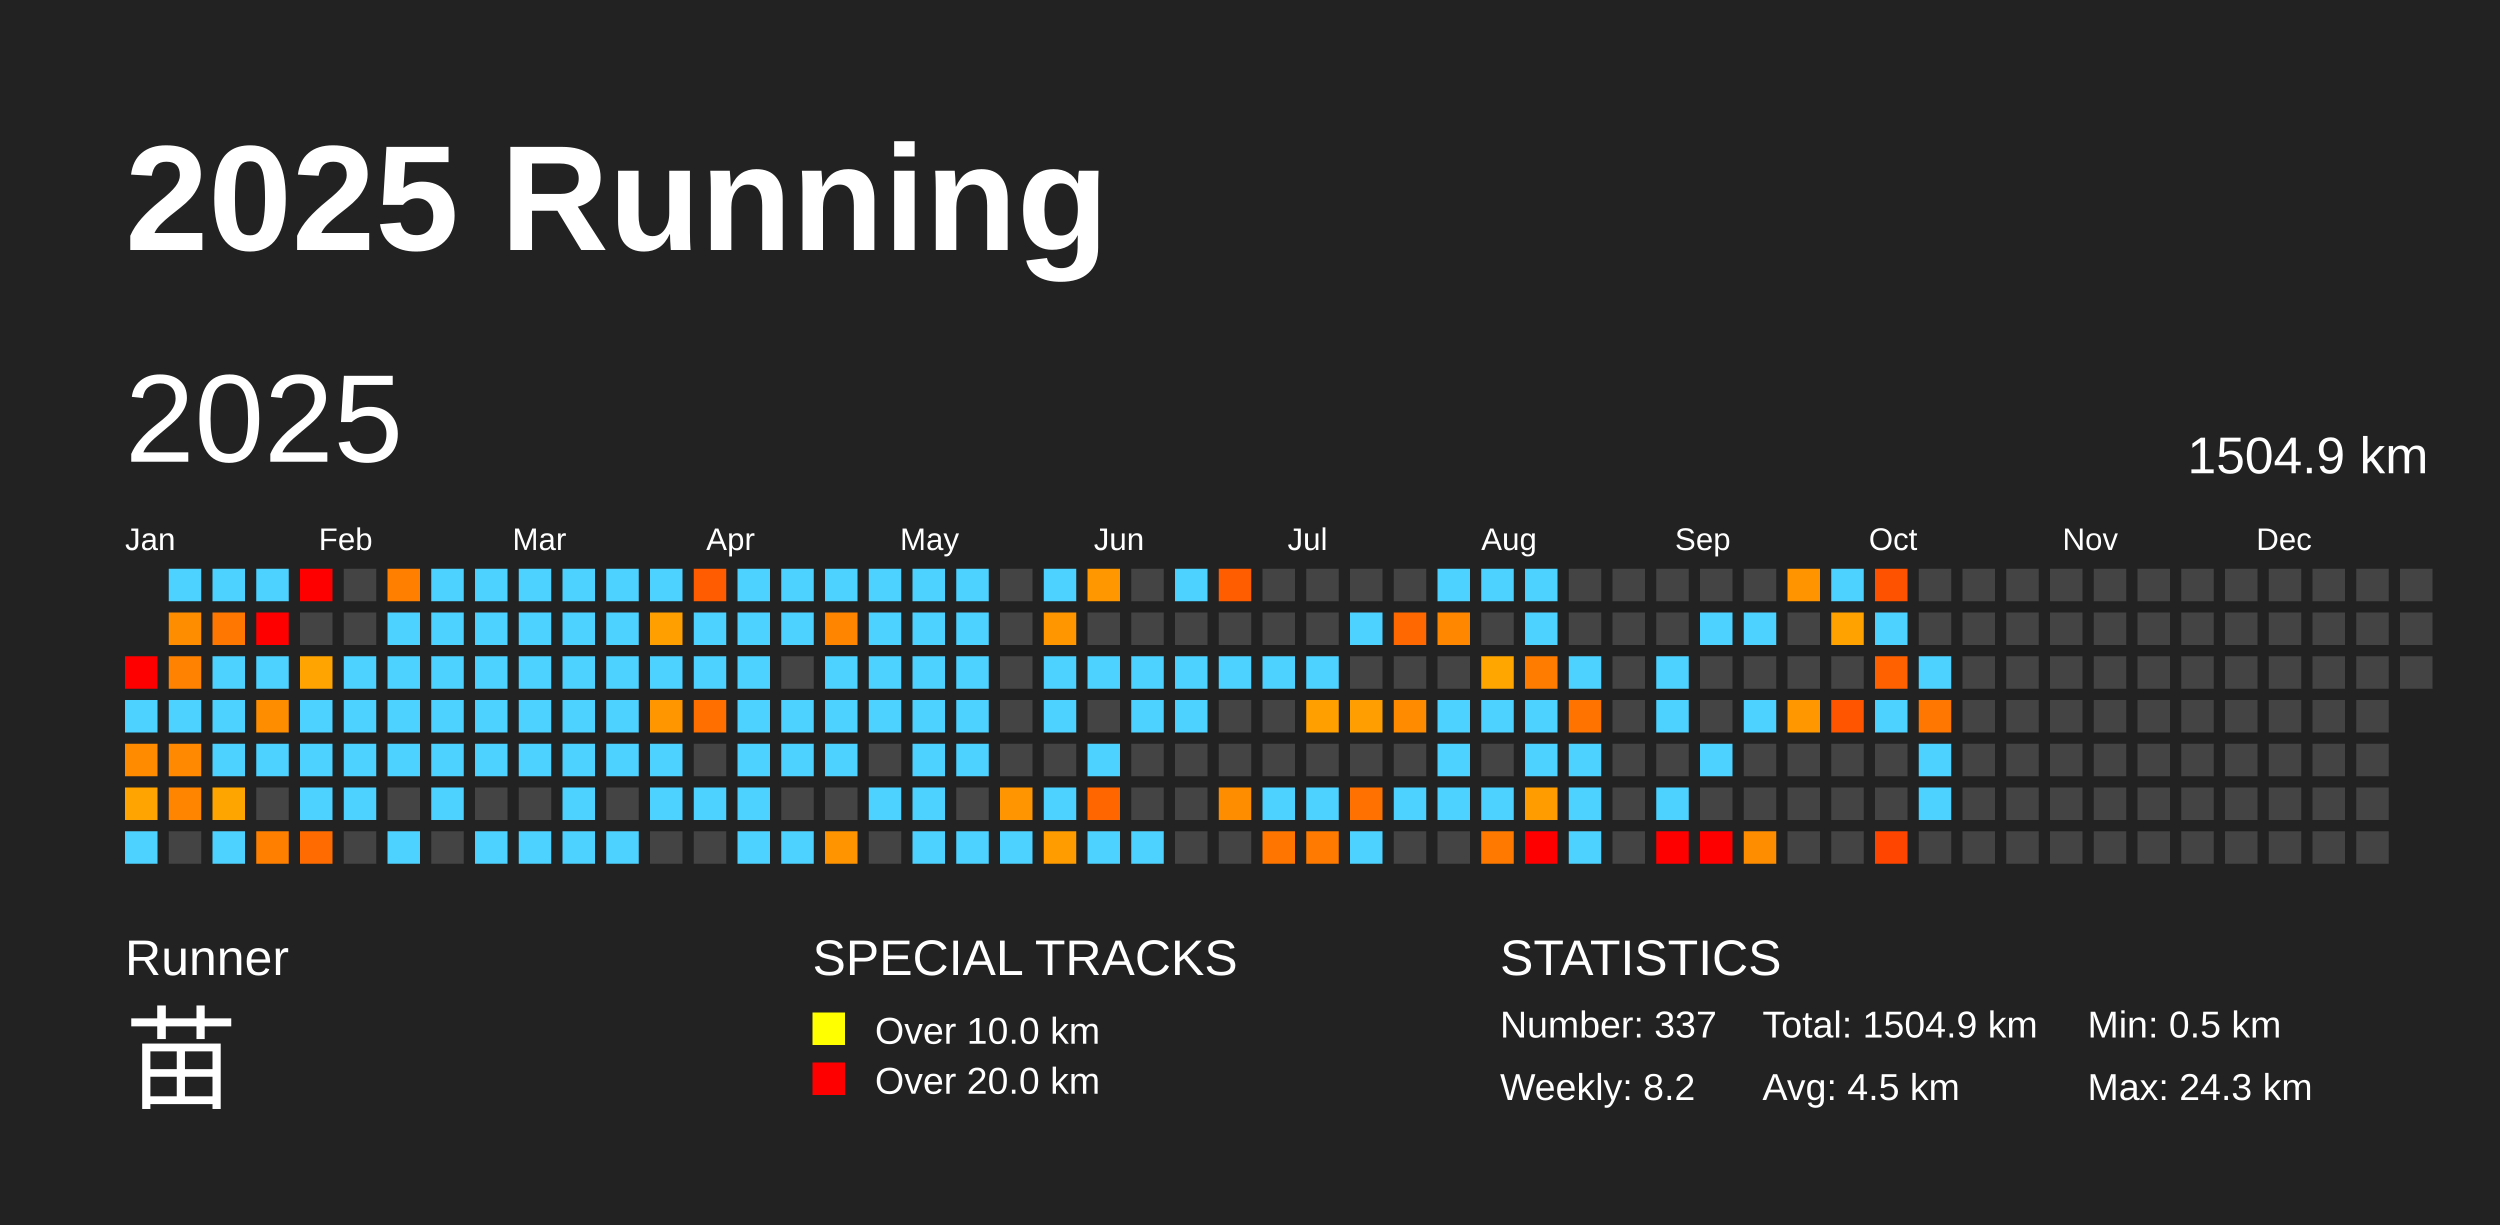
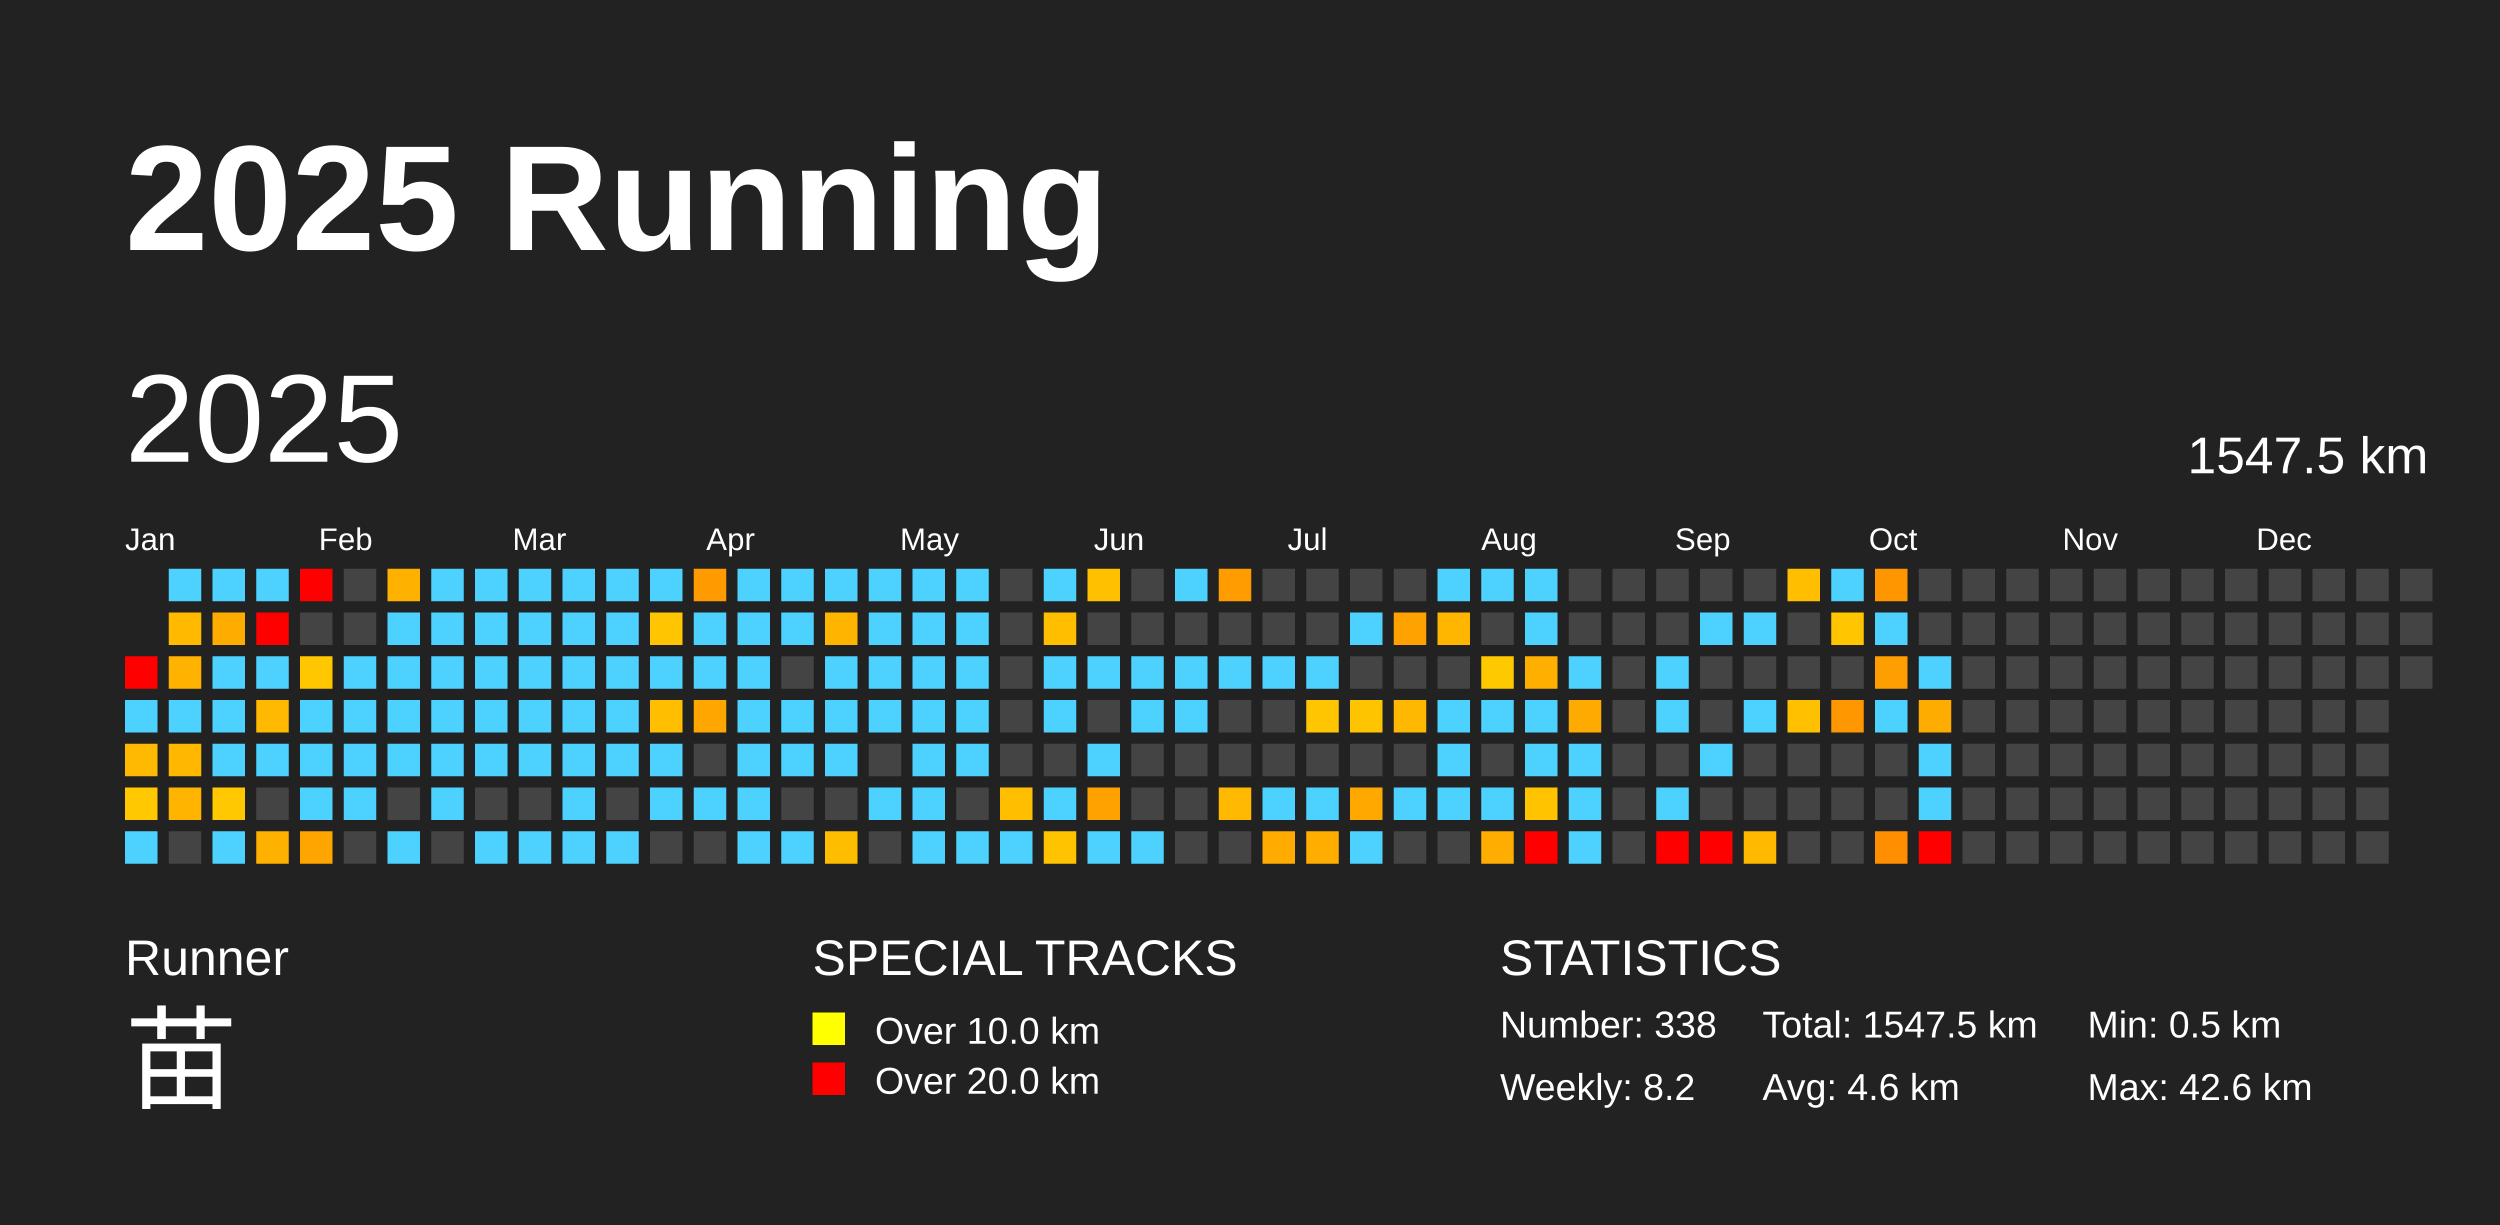
<svg xmlns="http://www.w3.org/2000/svg" baseProfile="full" height="98mm" version="1.1" viewBox="0,0,200,98" width="200mm">
  <defs />
  <rect fill="#222222" height="98" width="200" x="0" y="0" />
  <text fill="#FFFFFF" style="font-size:12px; font-family:Arial; font-weight:bold;" x="10" y="20">2025 Running</text>
  <text fill="#FFFFFF" style="font-size:4px; font-family:Arial" x="10" y="78">Runner</text>
  <text fill="#FFFFFF" style="font-size:9px; font-family:Arial" x="10" y="88">苗</text>
  <text fill="#FFFFFF" style="font-size:4px; font-family:Arial" x="65" y="78">SPECIAL TRACKS</text>
  <rect fill="yellow" height="2.6" width="2.6" x="65" y="81" />
  <text fill="#FFFFFF" style="font-size:3px; font-family:Arial" x="70" y="83.5">Over 10.0 km</text>
  <rect fill="red" height="2.6" width="2.6" x="65" y="85" />
  <text fill="#FFFFFF" style="font-size:3px; font-family:Arial" x="70" y="87.5">Over 20.0 km</text>
  <text fill="#FFFFFF" style="font-size:4px; font-family:Arial" x="120" y="78">STATISTICS</text>
-   <text fill="#FFFFFF" style="font-size:3px; font-family:Arial" x="120" y="83">Number: 337</text>
+   <text fill="#FFFFFF" style="font-size:3px; font-family:Arial" x="120" y="83">Number: 338</text>
  <text fill="#FFFFFF" style="font-size:3px; font-family:Arial" x="120" y="88">Weekly: 8.2</text>
-   <text fill="#FFFFFF" style="font-size:3px; font-family:Arial" x="141" y="83">Total: 1504.9 km</text>
-   <text fill="#FFFFFF" style="font-size:3px; font-family:Arial" x="141" y="88">Avg: 4.5 km</text>
+   <text fill="#FFFFFF" style="font-size:3px; font-family:Arial" x="141" y="83">Total: 1547.5 km</text>
+   <text fill="#FFFFFF" style="font-size:3px; font-family:Arial" x="141" y="88">Avg: 4.6 km</text>
  <text fill="#FFFFFF" style="font-size:3px; font-family:Arial" x="167" y="83">Min: 0.5 km</text>
-   <text fill="#FFFFFF" style="font-size:3px; font-family:Arial" x="167" y="88">Max: 24.3 km</text>
+   <text fill="#FFFFFF" style="font-size:3px; font-family:Arial" x="167" y="88">Max: 42.6 km</text>
  <text dominant-baseline="hanging" fill="#FFFFFF" style="font-size:10.0px; font-family:Arial;" x="10" y="30">2025</text>
-   <text dominant-baseline="hanging" fill="#FFFFFF" style="font-size:4.125px; font-family:Arial;" x="175" y="35">1504.9 km</text>
+   <text dominant-baseline="hanging" fill="#FFFFFF" style="font-size:4.125px; font-family:Arial;" x="175" y="35">1547.5 km</text>
  <text fill="#FFFFFF" style="font-size:2.5px; font-family:Arial" x="10.0" y="44">Jan</text>
  <text fill="#FFFFFF" style="font-size:2.5px; font-family:Arial" x="25.5" y="44">Feb</text>
  <text fill="#FFFFFF" style="font-size:2.5px; font-family:Arial" x="41.0" y="44">Mar</text>
  <text fill="#FFFFFF" style="font-size:2.5px; font-family:Arial" x="56.5" y="44">Apr</text>
  <text fill="#FFFFFF" style="font-size:2.5px; font-family:Arial" x="72.0" y="44">May</text>
  <text fill="#FFFFFF" style="font-size:2.5px; font-family:Arial" x="87.5" y="44">Jun</text>
  <text fill="#FFFFFF" style="font-size:2.5px; font-family:Arial" x="103.0" y="44">Jul</text>
  <text fill="#FFFFFF" style="font-size:2.5px; font-family:Arial" x="118.5" y="44">Aug</text>
  <text fill="#FFFFFF" style="font-size:2.5px; font-family:Arial" x="134.0" y="44">Sep</text>
  <text fill="#FFFFFF" style="font-size:2.5px; font-family:Arial" x="149.5" y="44">Oct</text>
  <text fill="#FFFFFF" style="font-size:2.5px; font-family:Arial" x="165.0" y="44">Nov</text>
  <text fill="#FFFFFF" style="font-size:2.5px; font-family:Arial" x="180.5" y="44">Dec</text>
  <rect fill="red" height="2.6" width="2.6" x="10.0" y="52.5" />
  <rect fill="#4dd2ff" height="2.6" width="2.6" x="10.0" y="56.0" />
-   <rect fill="#ff8c00" height="2.6" width="2.6" x="10.0" y="59.5" />
-   <rect fill="#ffa400" height="2.6" width="2.6" x="10.0" y="63.0" />
+   <rect fill="#ffb900" height="2.6" width="2.6" x="10.0" y="59.5" />
+   <rect fill="#ffc800" height="2.6" width="2.6" x="10.0" y="63.0" />
  <rect fill="#4dd2ff" height="2.6" width="2.6" x="10.0" y="66.5" />
  <rect fill="#4dd2ff" height="2.6" width="2.6" x="13.5" y="45.5" />
-   <rect fill="#ff8d00" height="2.6" width="2.6" x="13.5" y="49.0" />
-   <rect fill="#ff8300" height="2.6" width="2.6" x="13.5" y="52.5" />
+   <rect fill="#ffba00" height="2.6" width="2.6" x="13.5" y="49.0" />
+   <rect fill="#ffb300" height="2.6" width="2.6" x="13.5" y="52.5" />
  <rect fill="#4dd2ff" height="2.6" width="2.6" x="13.5" y="56.0" />
-   <rect fill="#ff8900" height="2.6" width="2.6" x="13.5" y="59.5" />
-   <rect fill="#ff8400" height="2.6" width="2.6" x="13.5" y="63.0" />
+   <rect fill="#ffb700" height="2.6" width="2.6" x="13.5" y="59.5" />
+   <rect fill="#ffb400" height="2.6" width="2.6" x="13.5" y="63.0" />
  <rect fill="#444444" height="2.6" width="2.6" x="13.5" y="66.5" />
  <rect fill="#4dd2ff" height="2.6" width="2.6" x="17.0" y="45.5" />
-   <rect fill="#ff7700" height="2.6" width="2.6" x="17.0" y="49.0" />
+   <rect fill="#ffac00" height="2.6" width="2.6" x="17.0" y="49.0" />
  <rect fill="#4dd2ff" height="2.6" width="2.6" x="17.0" y="52.5" />
  <rect fill="#4dd2ff" height="2.6" width="2.6" x="17.0" y="56.0" />
  <rect fill="#4dd2ff" height="2.6" width="2.6" x="17.0" y="59.5" />
-   <rect fill="#ffa500" height="2.6" width="2.6" x="17.0" y="63.0" />
+   <rect fill="#ffc800" height="2.6" width="2.6" x="17.0" y="63.0" />
  <rect fill="#4dd2ff" height="2.6" width="2.6" x="17.0" y="66.5" />
  <rect fill="#4dd2ff" height="2.6" width="2.6" x="20.5" y="45.5" />
  <rect fill="red" height="2.6" width="2.6" x="20.5" y="49.0" />
  <rect fill="#4dd2ff" height="2.6" width="2.6" x="20.5" y="52.5" />
-   <rect fill="#ff8d00" height="2.6" width="2.6" x="20.5" y="56.0" />
+   <rect fill="#ffb900" height="2.6" width="2.6" x="20.5" y="56.0" />
  <rect fill="#4dd2ff" height="2.6" width="2.6" x="20.5" y="59.5" />
  <rect fill="#444444" height="2.6" width="2.6" x="20.5" y="63.0" />
-   <rect fill="#ff7f00" height="2.6" width="2.6" x="20.5" y="66.5" />
+   <rect fill="#ffb100" height="2.6" width="2.6" x="20.5" y="66.5" />
  <rect fill="red" height="2.6" width="2.6" x="24.0" y="45.5" />
  <rect fill="#444444" height="2.6" width="2.6" x="24.0" y="49.0" />
-   <rect fill="#ffa400" height="2.6" width="2.6" x="24.0" y="52.5" />
+   <rect fill="#ffc700" height="2.6" width="2.6" x="24.0" y="52.5" />
  <rect fill="#4dd2ff" height="2.6" width="2.6" x="24.0" y="56.0" />
  <rect fill="#4dd2ff" height="2.6" width="2.6" x="24.0" y="59.5" />
  <rect fill="#4dd2ff" height="2.6" width="2.6" x="24.0" y="63.0" />
-   <rect fill="#ff6b00" height="2.6" width="2.6" x="24.0" y="66.5" />
+   <rect fill="#ffa500" height="2.6" width="2.6" x="24.0" y="66.5" />
  <rect fill="#444444" height="2.6" width="2.6" x="27.5" y="45.5" />
  <rect fill="#444444" height="2.6" width="2.6" x="27.5" y="49.0" />
  <rect fill="#4dd2ff" height="2.6" width="2.6" x="27.5" y="52.5" />
  <rect fill="#4dd2ff" height="2.6" width="2.6" x="27.5" y="56.0" />
  <rect fill="#4dd2ff" height="2.6" width="2.6" x="27.5" y="59.5" />
  <rect fill="#4dd2ff" height="2.6" width="2.6" x="27.5" y="63.0" />
  <rect fill="#444444" height="2.6" width="2.6" x="27.5" y="66.5" />
-   <rect fill="#ff8000" height="2.6" width="2.6" x="31.0" y="45.5" />
+   <rect fill="#ffb100" height="2.6" width="2.6" x="31.0" y="45.5" />
  <rect fill="#4dd2ff" height="2.6" width="2.6" x="31.0" y="49.0" />
  <rect fill="#4dd2ff" height="2.6" width="2.6" x="31.0" y="52.5" />
  <rect fill="#4dd2ff" height="2.6" width="2.6" x="31.0" y="56.0" />
  <rect fill="#4dd2ff" height="2.6" width="2.6" x="31.0" y="59.5" />
  <rect fill="#444444" height="2.6" width="2.6" x="31.0" y="63.0" />
  <rect fill="#4dd2ff" height="2.6" width="2.6" x="31.0" y="66.5" />
  <rect fill="#4dd2ff" height="2.6" width="2.6" x="34.5" y="45.5" />
  <rect fill="#4dd2ff" height="2.6" width="2.6" x="34.5" y="49.0" />
  <rect fill="#4dd2ff" height="2.6" width="2.6" x="34.5" y="52.5" />
  <rect fill="#4dd2ff" height="2.6" width="2.6" x="34.5" y="56.0" />
  <rect fill="#4dd2ff" height="2.6" width="2.6" x="34.5" y="59.5" />
  <rect fill="#4dd2ff" height="2.6" width="2.6" x="34.5" y="63.0" />
  <rect fill="#444444" height="2.6" width="2.6" x="34.5" y="66.5" />
  <rect fill="#4dd2ff" height="2.6" width="2.6" x="38.0" y="45.5" />
  <rect fill="#4dd2ff" height="2.6" width="2.6" x="38.0" y="49.0" />
  <rect fill="#4dd2ff" height="2.6" width="2.6" x="38.0" y="52.5" />
  <rect fill="#4dd2ff" height="2.6" width="2.6" x="38.0" y="56.0" />
  <rect fill="#4dd2ff" height="2.6" width="2.6" x="38.0" y="59.5" />
  <rect fill="#444444" height="2.6" width="2.6" x="38.0" y="63.0" />
  <rect fill="#4dd2ff" height="2.6" width="2.6" x="38.0" y="66.5" />
  <rect fill="#4dd2ff" height="2.6" width="2.6" x="41.5" y="45.5" />
  <rect fill="#4dd2ff" height="2.6" width="2.6" x="41.5" y="49.0" />
  <rect fill="#4dd2ff" height="2.6" width="2.6" x="41.5" y="52.5" />
  <rect fill="#4dd2ff" height="2.6" width="2.6" x="41.5" y="56.0" />
  <rect fill="#4dd2ff" height="2.6" width="2.6" x="41.5" y="59.5" />
  <rect fill="#444444" height="2.6" width="2.6" x="41.5" y="63.0" />
  <rect fill="#4dd2ff" height="2.6" width="2.6" x="41.5" y="66.5" />
  <rect fill="#4dd2ff" height="2.6" width="2.6" x="45.0" y="45.5" />
  <rect fill="#4dd2ff" height="2.6" width="2.6" x="45.0" y="49.0" />
  <rect fill="#4dd2ff" height="2.6" width="2.6" x="45.0" y="52.5" />
  <rect fill="#4dd2ff" height="2.6" width="2.6" x="45.0" y="56.0" />
  <rect fill="#4dd2ff" height="2.6" width="2.6" x="45.0" y="59.5" />
  <rect fill="#4dd2ff" height="2.6" width="2.6" x="45.0" y="63.0" />
  <rect fill="#4dd2ff" height="2.6" width="2.6" x="45.0" y="66.5" />
  <rect fill="#4dd2ff" height="2.6" width="2.6" x="48.5" y="45.5" />
  <rect fill="#4dd2ff" height="2.6" width="2.6" x="48.5" y="49.0" />
  <rect fill="#4dd2ff" height="2.6" width="2.6" x="48.5" y="52.5" />
  <rect fill="#4dd2ff" height="2.6" width="2.6" x="48.5" y="56.0" />
  <rect fill="#4dd2ff" height="2.6" width="2.6" x="48.5" y="59.5" />
  <rect fill="#444444" height="2.6" width="2.6" x="48.5" y="63.0" />
  <rect fill="#4dd2ff" height="2.6" width="2.6" x="48.5" y="66.5" />
  <rect fill="#4dd2ff" height="2.6" width="2.6" x="52.0" y="45.5" />
-   <rect fill="#ff9f00" height="2.6" width="2.6" x="52.0" y="49.0" />
+   <rect fill="#ffc500" height="2.6" width="2.6" x="52.0" y="49.0" />
  <rect fill="#4dd2ff" height="2.6" width="2.6" x="52.0" y="52.5" />
-   <rect fill="#ff9600" height="2.6" width="2.6" x="52.0" y="56.0" />
+   <rect fill="#ffbf00" height="2.6" width="2.6" x="52.0" y="56.0" />
  <rect fill="#4dd2ff" height="2.6" width="2.6" x="52.0" y="59.5" />
  <rect fill="#4dd2ff" height="2.6" width="2.6" x="52.0" y="63.0" />
  <rect fill="#444444" height="2.6" width="2.6" x="52.0" y="66.5" />
-   <rect fill="#ff5b00" height="2.6" width="2.6" x="55.5" y="45.5" />
+   <rect fill="#ff9b00" height="2.6" width="2.6" x="55.5" y="45.5" />
  <rect fill="#4dd2ff" height="2.6" width="2.6" x="55.5" y="49.0" />
  <rect fill="#4dd2ff" height="2.6" width="2.6" x="55.5" y="52.5" />
-   <rect fill="#ff6f00" height="2.6" width="2.6" x="55.5" y="56.0" />
+   <rect fill="#ffa700" height="2.6" width="2.6" x="55.5" y="56.0" />
  <rect fill="#444444" height="2.6" width="2.6" x="55.5" y="59.5" />
  <rect fill="#4dd2ff" height="2.6" width="2.6" x="55.5" y="63.0" />
  <rect fill="#444444" height="2.6" width="2.6" x="55.5" y="66.5" />
  <rect fill="#4dd2ff" height="2.6" width="2.6" x="59.0" y="45.5" />
  <rect fill="#4dd2ff" height="2.6" width="2.6" x="59.0" y="49.0" />
  <rect fill="#4dd2ff" height="2.6" width="2.6" x="59.0" y="52.5" />
  <rect fill="#4dd2ff" height="2.6" width="2.6" x="59.0" y="56.0" />
  <rect fill="#4dd2ff" height="2.6" width="2.6" x="59.0" y="59.5" />
  <rect fill="#4dd2ff" height="2.6" width="2.6" x="59.0" y="63.0" />
  <rect fill="#4dd2ff" height="2.6" width="2.6" x="59.0" y="66.5" />
  <rect fill="#4dd2ff" height="2.6" width="2.6" x="62.5" y="45.5" />
  <rect fill="#4dd2ff" height="2.6" width="2.6" x="62.5" y="49.0" />
  <rect fill="#444444" height="2.6" width="2.6" x="62.5" y="52.5" />
  <rect fill="#4dd2ff" height="2.6" width="2.6" x="62.5" y="56.0" />
  <rect fill="#4dd2ff" height="2.6" width="2.6" x="62.5" y="59.5" />
  <rect fill="#444444" height="2.6" width="2.6" x="62.5" y="63.0" />
  <rect fill="#4dd2ff" height="2.6" width="2.6" x="62.5" y="66.5" />
  <rect fill="#4dd2ff" height="2.6" width="2.6" x="66.0" y="45.5" />
-   <rect fill="#ff8400" height="2.6" width="2.6" x="66.0" y="49.0" />
+   <rect fill="#ffb400" height="2.6" width="2.6" x="66.0" y="49.0" />
  <rect fill="#4dd2ff" height="2.6" width="2.6" x="66.0" y="52.5" />
  <rect fill="#4dd2ff" height="2.6" width="2.6" x="66.0" y="56.0" />
  <rect fill="#4dd2ff" height="2.6" width="2.6" x="66.0" y="59.5" />
  <rect fill="#444444" height="2.6" width="2.6" x="66.0" y="63.0" />
-   <rect fill="#ff9300" height="2.6" width="2.6" x="66.0" y="66.5" />
+   <rect fill="#ffbd00" height="2.6" width="2.6" x="66.0" y="66.5" />
  <rect fill="#4dd2ff" height="2.6" width="2.6" x="69.5" y="45.5" />
  <rect fill="#4dd2ff" height="2.6" width="2.6" x="69.5" y="49.0" />
  <rect fill="#4dd2ff" height="2.6" width="2.6" x="69.5" y="52.5" />
  <rect fill="#4dd2ff" height="2.6" width="2.6" x="69.5" y="56.0" />
  <rect fill="#444444" height="2.6" width="2.6" x="69.5" y="59.5" />
  <rect fill="#4dd2ff" height="2.6" width="2.6" x="69.5" y="63.0" />
  <rect fill="#444444" height="2.6" width="2.6" x="69.5" y="66.5" />
  <rect fill="#4dd2ff" height="2.6" width="2.6" x="73.0" y="45.5" />
  <rect fill="#4dd2ff" height="2.6" width="2.6" x="73.0" y="49.0" />
  <rect fill="#4dd2ff" height="2.6" width="2.6" x="73.0" y="52.5" />
  <rect fill="#4dd2ff" height="2.6" width="2.6" x="73.0" y="56.0" />
  <rect fill="#4dd2ff" height="2.6" width="2.6" x="73.0" y="59.5" />
  <rect fill="#4dd2ff" height="2.6" width="2.6" x="73.0" y="63.0" />
  <rect fill="#4dd2ff" height="2.6" width="2.6" x="73.0" y="66.5" />
  <rect fill="#4dd2ff" height="2.6" width="2.6" x="76.5" y="45.5" />
  <rect fill="#4dd2ff" height="2.6" width="2.6" x="76.5" y="49.0" />
  <rect fill="#4dd2ff" height="2.6" width="2.6" x="76.5" y="52.5" />
  <rect fill="#4dd2ff" height="2.6" width="2.6" x="76.5" y="56.0" />
  <rect fill="#4dd2ff" height="2.6" width="2.6" x="76.5" y="59.5" />
  <rect fill="#444444" height="2.6" width="2.6" x="76.5" y="63.0" />
  <rect fill="#4dd2ff" height="2.6" width="2.6" x="76.5" y="66.5" />
  <rect fill="#444444" height="2.6" width="2.6" x="80.0" y="45.5" />
  <rect fill="#444444" height="2.6" width="2.6" x="80.0" y="49.0" />
  <rect fill="#444444" height="2.6" width="2.6" x="80.0" y="52.5" />
  <rect fill="#444444" height="2.6" width="2.6" x="80.0" y="56.0" />
  <rect fill="#444444" height="2.6" width="2.6" x="80.0" y="59.5" />
-   <rect fill="#ff9500" height="2.6" width="2.6" x="80.0" y="63.0" />
+   <rect fill="#ffbf00" height="2.6" width="2.6" x="80.0" y="63.0" />
  <rect fill="#4dd2ff" height="2.6" width="2.6" x="80.0" y="66.5" />
  <rect fill="#4dd2ff" height="2.6" width="2.6" x="83.5" y="45.5" />
-   <rect fill="#ff9600" height="2.6" width="2.6" x="83.5" y="49.0" />
+   <rect fill="#ffbf00" height="2.6" width="2.6" x="83.5" y="49.0" />
  <rect fill="#4dd2ff" height="2.6" width="2.6" x="83.5" y="52.5" />
  <rect fill="#4dd2ff" height="2.6" width="2.6" x="83.5" y="56.0" />
  <rect fill="#444444" height="2.6" width="2.6" x="83.5" y="59.5" />
  <rect fill="#4dd2ff" height="2.6" width="2.6" x="83.5" y="63.0" />
-   <rect fill="#ff9c00" height="2.6" width="2.6" x="83.5" y="66.5" />
-   <rect fill="#ff9700" height="2.6" width="2.6" x="87.0" y="45.5" />
+   <rect fill="#ffc300" height="2.6" width="2.6" x="83.5" y="66.5" />
+   <rect fill="#ffc000" height="2.6" width="2.6" x="87.0" y="45.5" />
  <rect fill="#444444" height="2.6" width="2.6" x="87.0" y="49.0" />
  <rect fill="#4dd2ff" height="2.6" width="2.6" x="87.0" y="52.5" />
  <rect fill="#444444" height="2.6" width="2.6" x="87.0" y="56.0" />
  <rect fill="#4dd2ff" height="2.6" width="2.6" x="87.0" y="59.5" />
-   <rect fill="#ff6600" height="2.6" width="2.6" x="87.0" y="63.0" />
+   <rect fill="#ffa200" height="2.6" width="2.6" x="87.0" y="63.0" />
  <rect fill="#4dd2ff" height="2.6" width="2.6" x="87.0" y="66.5" />
  <rect fill="#444444" height="2.6" width="2.6" x="90.5" y="45.5" />
  <rect fill="#444444" height="2.6" width="2.6" x="90.5" y="49.0" />
  <rect fill="#4dd2ff" height="2.6" width="2.6" x="90.5" y="52.5" />
  <rect fill="#4dd2ff" height="2.6" width="2.6" x="90.5" y="56.0" />
  <rect fill="#444444" height="2.6" width="2.6" x="90.5" y="59.5" />
  <rect fill="#444444" height="2.6" width="2.6" x="90.5" y="63.0" />
  <rect fill="#4dd2ff" height="2.6" width="2.6" x="90.5" y="66.5" />
  <rect fill="#4dd2ff" height="2.6" width="2.6" x="94.0" y="45.5" />
  <rect fill="#444444" height="2.6" width="2.6" x="94.0" y="49.0" />
  <rect fill="#4dd2ff" height="2.6" width="2.6" x="94.0" y="52.5" />
  <rect fill="#4dd2ff" height="2.6" width="2.6" x="94.0" y="56.0" />
  <rect fill="#444444" height="2.6" width="2.6" x="94.0" y="59.5" />
  <rect fill="#444444" height="2.6" width="2.6" x="94.0" y="63.0" />
  <rect fill="#444444" height="2.6" width="2.6" x="94.0" y="66.5" />
-   <rect fill="#ff5d00" height="2.6" width="2.6" x="97.5" y="45.5" />
+   <rect fill="#ff9c00" height="2.6" width="2.6" x="97.5" y="45.5" />
  <rect fill="#444444" height="2.6" width="2.6" x="97.5" y="49.0" />
  <rect fill="#4dd2ff" height="2.6" width="2.6" x="97.5" y="52.5" />
  <rect fill="#444444" height="2.6" width="2.6" x="97.5" y="56.0" />
  <rect fill="#444444" height="2.6" width="2.6" x="97.5" y="59.5" />
-   <rect fill="#ff8d00" height="2.6" width="2.6" x="97.5" y="63.0" />
+   <rect fill="#ffb900" height="2.6" width="2.6" x="97.5" y="63.0" />
  <rect fill="#444444" height="2.6" width="2.6" x="97.5" y="66.5" />
  <rect fill="#444444" height="2.6" width="2.6" x="101.0" y="45.5" />
  <rect fill="#444444" height="2.6" width="2.6" x="101.0" y="49.0" />
  <rect fill="#4dd2ff" height="2.6" width="2.6" x="101.0" y="52.5" />
  <rect fill="#444444" height="2.6" width="2.6" x="101.0" y="56.0" />
  <rect fill="#444444" height="2.6" width="2.6" x="101.0" y="59.5" />
  <rect fill="#4dd2ff" height="2.6" width="2.6" x="101.0" y="63.0" />
-   <rect fill="#ff7500" height="2.6" width="2.6" x="101.0" y="66.5" />
+   <rect fill="#ffab00" height="2.6" width="2.6" x="101.0" y="66.5" />
  <rect fill="#444444" height="2.6" width="2.6" x="104.5" y="45.5" />
  <rect fill="#444444" height="2.6" width="2.6" x="104.5" y="49.0" />
  <rect fill="#4dd2ff" height="2.6" width="2.6" x="104.5" y="52.5" />
-   <rect fill="#ff9f00" height="2.6" width="2.6" x="104.5" y="56.0" />
+   <rect fill="#ffc500" height="2.6" width="2.6" x="104.5" y="56.0" />
  <rect fill="#444444" height="2.6" width="2.6" x="104.5" y="59.5" />
  <rect fill="#4dd2ff" height="2.6" width="2.6" x="104.5" y="63.0" />
-   <rect fill="#ff7a00" height="2.6" width="2.6" x="104.5" y="66.5" />
+   <rect fill="#ffae00" height="2.6" width="2.6" x="104.5" y="66.5" />
  <rect fill="#444444" height="2.6" width="2.6" x="108.0" y="45.5" />
  <rect fill="#4dd2ff" height="2.6" width="2.6" x="108.0" y="49.0" />
  <rect fill="#444444" height="2.6" width="2.6" x="108.0" y="52.5" />
-   <rect fill="#ff9e00" height="2.6" width="2.6" x="108.0" y="56.0" />
+   <rect fill="#ffc400" height="2.6" width="2.6" x="108.0" y="56.0" />
  <rect fill="#444444" height="2.6" width="2.6" x="108.0" y="59.5" />
-   <rect fill="#ff7100" height="2.6" width="2.6" x="108.0" y="63.0" />
+   <rect fill="#ffa800" height="2.6" width="2.6" x="108.0" y="63.0" />
  <rect fill="#4dd2ff" height="2.6" width="2.6" x="108.0" y="66.5" />
  <rect fill="#444444" height="2.6" width="2.6" x="111.5" y="45.5" />
-   <rect fill="#ff6700" height="2.6" width="2.6" x="111.5" y="49.0" />
+   <rect fill="#ffa200" height="2.6" width="2.6" x="111.5" y="49.0" />
  <rect fill="#444444" height="2.6" width="2.6" x="111.5" y="52.5" />
-   <rect fill="#ff8b00" height="2.6" width="2.6" x="111.5" y="56.0" />
+   <rect fill="#ffb800" height="2.6" width="2.6" x="111.5" y="56.0" />
  <rect fill="#444444" height="2.6" width="2.6" x="111.5" y="59.5" />
  <rect fill="#4dd2ff" height="2.6" width="2.6" x="111.5" y="63.0" />
  <rect fill="#444444" height="2.6" width="2.6" x="111.5" y="66.5" />
  <rect fill="#4dd2ff" height="2.6" width="2.6" x="115.0" y="45.5" />
-   <rect fill="#ff8700" height="2.6" width="2.6" x="115.0" y="49.0" />
+   <rect fill="#ffb600" height="2.6" width="2.6" x="115.0" y="49.0" />
  <rect fill="#444444" height="2.6" width="2.6" x="115.0" y="52.5" />
  <rect fill="#4dd2ff" height="2.6" width="2.6" x="115.0" y="56.0" />
  <rect fill="#4dd2ff" height="2.6" width="2.6" x="115.0" y="59.5" />
  <rect fill="#4dd2ff" height="2.6" width="2.6" x="115.0" y="63.0" />
  <rect fill="#444444" height="2.6" width="2.6" x="115.0" y="66.5" />
  <rect fill="#4dd2ff" height="2.6" width="2.6" x="118.5" y="45.5" />
  <rect fill="#444444" height="2.6" width="2.6" x="118.5" y="49.0" />
-   <rect fill="#ffa600" height="2.6" width="2.6" x="118.5" y="52.5" />
+   <rect fill="#ffc900" height="2.6" width="2.6" x="118.5" y="52.5" />
  <rect fill="#4dd2ff" height="2.6" width="2.6" x="118.5" y="56.0" />
  <rect fill="#444444" height="2.6" width="2.6" x="118.5" y="59.5" />
  <rect fill="#4dd2ff" height="2.6" width="2.6" x="118.5" y="63.0" />
-   <rect fill="#ff7900" height="2.6" width="2.6" x="118.5" y="66.5" />
+   <rect fill="#ffad00" height="2.6" width="2.6" x="118.5" y="66.5" />
  <rect fill="#4dd2ff" height="2.6" width="2.6" x="122.0" y="45.5" />
  <rect fill="#4dd2ff" height="2.6" width="2.6" x="122.0" y="49.0" />
-   <rect fill="#ff7c00" height="2.6" width="2.6" x="122.0" y="52.5" />
+   <rect fill="#ffaf00" height="2.6" width="2.6" x="122.0" y="52.5" />
  <rect fill="#4dd2ff" height="2.6" width="2.6" x="122.0" y="56.0" />
  <rect fill="#4dd2ff" height="2.6" width="2.6" x="122.0" y="59.5" />
-   <rect fill="#ff9c00" height="2.6" width="2.6" x="122.0" y="63.0" />
+   <rect fill="#ffc300" height="2.6" width="2.6" x="122.0" y="63.0" />
  <rect fill="red" height="2.6" width="2.6" x="122.0" y="66.5" />
  <rect fill="#444444" height="2.6" width="2.6" x="125.5" y="45.5" />
  <rect fill="#444444" height="2.6" width="2.6" x="125.5" y="49.0" />
  <rect fill="#4dd2ff" height="2.6" width="2.6" x="125.5" y="52.5" />
-   <rect fill="#ff7300" height="2.6" width="2.6" x="125.5" y="56.0" />
+   <rect fill="#ffaa00" height="2.6" width="2.6" x="125.5" y="56.0" />
  <rect fill="#4dd2ff" height="2.6" width="2.6" x="125.5" y="59.5" />
  <rect fill="#4dd2ff" height="2.6" width="2.6" x="125.5" y="63.0" />
  <rect fill="#4dd2ff" height="2.6" width="2.6" x="125.5" y="66.5" />
  <rect fill="#444444" height="2.6" width="2.6" x="129.0" y="45.5" />
  <rect fill="#444444" height="2.6" width="2.6" x="129.0" y="49.0" />
  <rect fill="#444444" height="2.6" width="2.6" x="129.0" y="52.5" />
  <rect fill="#444444" height="2.6" width="2.6" x="129.0" y="56.0" />
  <rect fill="#444444" height="2.6" width="2.6" x="129.0" y="59.5" />
  <rect fill="#444444" height="2.6" width="2.6" x="129.0" y="63.0" />
  <rect fill="#444444" height="2.6" width="2.6" x="129.0" y="66.5" />
  <rect fill="#444444" height="2.6" width="2.6" x="132.5" y="45.5" />
  <rect fill="#444444" height="2.6" width="2.6" x="132.5" y="49.0" />
  <rect fill="#4dd2ff" height="2.6" width="2.6" x="132.5" y="52.5" />
  <rect fill="#4dd2ff" height="2.6" width="2.6" x="132.5" y="56.0" />
  <rect fill="#444444" height="2.6" width="2.6" x="132.5" y="59.5" />
  <rect fill="#4dd2ff" height="2.6" width="2.6" x="132.5" y="63.0" />
  <rect fill="red" height="2.6" width="2.6" x="132.5" y="66.5" />
  <rect fill="#444444" height="2.6" width="2.6" x="136.0" y="45.5" />
  <rect fill="#4dd2ff" height="2.6" width="2.6" x="136.0" y="49.0" />
  <rect fill="#444444" height="2.6" width="2.6" x="136.0" y="52.5" />
  <rect fill="#444444" height="2.6" width="2.6" x="136.0" y="56.0" />
  <rect fill="#4dd2ff" height="2.6" width="2.6" x="136.0" y="59.5" />
  <rect fill="#444444" height="2.6" width="2.6" x="136.0" y="63.0" />
  <rect fill="red" height="2.6" width="2.6" x="136.0" y="66.5" />
  <rect fill="#444444" height="2.6" width="2.6" x="139.5" y="45.5" />
  <rect fill="#4dd2ff" height="2.6" width="2.6" x="139.5" y="49.0" />
  <rect fill="#444444" height="2.6" width="2.6" x="139.5" y="52.5" />
  <rect fill="#4dd2ff" height="2.6" width="2.6" x="139.5" y="56.0" />
  <rect fill="#444444" height="2.6" width="2.6" x="139.5" y="59.5" />
  <rect fill="#444444" height="2.6" width="2.6" x="139.5" y="63.0" />
-   <rect fill="#ff8d00" height="2.6" width="2.6" x="139.5" y="66.5" />
-   <rect fill="#ff9400" height="2.6" width="2.6" x="143.0" y="45.5" />
+   <rect fill="#ffba00" height="2.6" width="2.6" x="139.5" y="66.5" />
+   <rect fill="#ffbe00" height="2.6" width="2.6" x="143.0" y="45.5" />
  <rect fill="#444444" height="2.6" width="2.6" x="143.0" y="49.0" />
  <rect fill="#444444" height="2.6" width="2.6" x="143.0" y="52.5" />
-   <rect fill="#ff9700" height="2.6" width="2.6" x="143.0" y="56.0" />
+   <rect fill="#ffc000" height="2.6" width="2.6" x="143.0" y="56.0" />
  <rect fill="#444444" height="2.6" width="2.6" x="143.0" y="59.5" />
  <rect fill="#444444" height="2.6" width="2.6" x="143.0" y="63.0" />
  <rect fill="#444444" height="2.6" width="2.6" x="143.0" y="66.5" />
  <rect fill="#4dd2ff" height="2.6" width="2.6" x="146.5" y="45.5" />
-   <rect fill="#ffa200" height="2.6" width="2.6" x="146.5" y="49.0" />
+   <rect fill="#ffc600" height="2.6" width="2.6" x="146.5" y="49.0" />
  <rect fill="#444444" height="2.6" width="2.6" x="146.5" y="52.5" />
-   <rect fill="#ff5400" height="2.6" width="2.6" x="146.5" y="56.0" />
+   <rect fill="#ff9700" height="2.6" width="2.6" x="146.5" y="56.0" />
  <rect fill="#444444" height="2.6" width="2.6" x="146.5" y="59.5" />
  <rect fill="#444444" height="2.6" width="2.6" x="146.5" y="63.0" />
  <rect fill="#444444" height="2.6" width="2.6" x="146.5" y="66.5" />
-   <rect fill="#ff5200" height="2.6" width="2.6" x="150.0" y="45.5" />
+   <rect fill="#ff9600" height="2.6" width="2.6" x="150.0" y="45.5" />
  <rect fill="#4dd2ff" height="2.6" width="2.6" x="150.0" y="49.0" />
-   <rect fill="#ff6000" height="2.6" width="2.6" x="150.0" y="52.5" />
+   <rect fill="#ff9e00" height="2.6" width="2.6" x="150.0" y="52.5" />
  <rect fill="#4dd2ff" height="2.6" width="2.6" x="150.0" y="56.0" />
  <rect fill="#444444" height="2.6" width="2.6" x="150.0" y="59.5" />
  <rect fill="#444444" height="2.6" width="2.6" x="150.0" y="63.0" />
-   <rect fill="#ff4500" height="2.6" width="2.6" x="150.0" y="66.5" />
+   <rect fill="#ff8e00" height="2.6" width="2.6" x="150.0" y="66.5" />
  <rect fill="#444444" height="2.6" width="2.6" x="153.5" y="45.5" />
  <rect fill="#444444" height="2.6" width="2.6" x="153.5" y="49.0" />
  <rect fill="#4dd2ff" height="2.6" width="2.6" x="153.5" y="52.5" />
-   <rect fill="#ff7700" height="2.6" width="2.6" x="153.5" y="56.0" />
+   <rect fill="#ffac00" height="2.6" width="2.6" x="153.5" y="56.0" />
  <rect fill="#4dd2ff" height="2.6" width="2.6" x="153.5" y="59.5" />
  <rect fill="#4dd2ff" height="2.6" width="2.6" x="153.5" y="63.0" />
-   <rect fill="#444444" height="2.6" width="2.6" x="153.5" y="66.5" />
+   <rect fill="red" height="2.6" width="2.6" x="153.5" y="66.5" />
  <rect fill="#444444" height="2.6" width="2.6" x="157.0" y="45.5" />
  <rect fill="#444444" height="2.6" width="2.6" x="157.0" y="49.0" />
  <rect fill="#444444" height="2.6" width="2.6" x="157.0" y="52.5" />
  <rect fill="#444444" height="2.6" width="2.6" x="157.0" y="56.0" />
  <rect fill="#444444" height="2.6" width="2.6" x="157.0" y="59.5" />
  <rect fill="#444444" height="2.6" width="2.6" x="157.0" y="63.0" />
  <rect fill="#444444" height="2.6" width="2.6" x="157.0" y="66.5" />
  <rect fill="#444444" height="2.6" width="2.6" x="160.5" y="45.5" />
  <rect fill="#444444" height="2.6" width="2.6" x="160.5" y="49.0" />
  <rect fill="#444444" height="2.6" width="2.6" x="160.5" y="52.5" />
  <rect fill="#444444" height="2.6" width="2.6" x="160.5" y="56.0" />
  <rect fill="#444444" height="2.6" width="2.6" x="160.5" y="59.5" />
  <rect fill="#444444" height="2.6" width="2.6" x="160.5" y="63.0" />
  <rect fill="#444444" height="2.6" width="2.6" x="160.5" y="66.5" />
  <rect fill="#444444" height="2.6" width="2.6" x="164.0" y="45.5" />
  <rect fill="#444444" height="2.6" width="2.6" x="164.0" y="49.0" />
  <rect fill="#444444" height="2.6" width="2.6" x="164.0" y="52.5" />
  <rect fill="#444444" height="2.6" width="2.6" x="164.0" y="56.0" />
  <rect fill="#444444" height="2.6" width="2.6" x="164.0" y="59.5" />
  <rect fill="#444444" height="2.6" width="2.6" x="164.0" y="63.0" />
  <rect fill="#444444" height="2.6" width="2.6" x="164.0" y="66.5" />
  <rect fill="#444444" height="2.6" width="2.6" x="167.5" y="45.5" />
  <rect fill="#444444" height="2.6" width="2.6" x="167.5" y="49.0" />
  <rect fill="#444444" height="2.6" width="2.6" x="167.5" y="52.5" />
  <rect fill="#444444" height="2.6" width="2.6" x="167.5" y="56.0" />
  <rect fill="#444444" height="2.6" width="2.6" x="167.5" y="59.5" />
  <rect fill="#444444" height="2.6" width="2.6" x="167.5" y="63.0" />
  <rect fill="#444444" height="2.6" width="2.6" x="167.5" y="66.5" />
  <rect fill="#444444" height="2.6" width="2.6" x="171.0" y="45.5" />
  <rect fill="#444444" height="2.6" width="2.6" x="171.0" y="49.0" />
  <rect fill="#444444" height="2.6" width="2.6" x="171.0" y="52.5" />
  <rect fill="#444444" height="2.6" width="2.6" x="171.0" y="56.0" />
  <rect fill="#444444" height="2.6" width="2.6" x="171.0" y="59.5" />
  <rect fill="#444444" height="2.6" width="2.6" x="171.0" y="63.0" />
  <rect fill="#444444" height="2.6" width="2.6" x="171.0" y="66.5" />
  <rect fill="#444444" height="2.6" width="2.6" x="174.5" y="45.5" />
  <rect fill="#444444" height="2.6" width="2.6" x="174.5" y="49.0" />
  <rect fill="#444444" height="2.6" width="2.6" x="174.5" y="52.5" />
  <rect fill="#444444" height="2.6" width="2.6" x="174.5" y="56.0" />
  <rect fill="#444444" height="2.6" width="2.6" x="174.5" y="59.5" />
  <rect fill="#444444" height="2.6" width="2.6" x="174.5" y="63.0" />
  <rect fill="#444444" height="2.6" width="2.6" x="174.5" y="66.5" />
  <rect fill="#444444" height="2.6" width="2.6" x="178.0" y="45.5" />
  <rect fill="#444444" height="2.6" width="2.6" x="178.0" y="49.0" />
  <rect fill="#444444" height="2.6" width="2.6" x="178.0" y="52.5" />
  <rect fill="#444444" height="2.6" width="2.6" x="178.0" y="56.0" />
  <rect fill="#444444" height="2.6" width="2.6" x="178.0" y="59.5" />
  <rect fill="#444444" height="2.6" width="2.6" x="178.0" y="63.0" />
  <rect fill="#444444" height="2.6" width="2.6" x="178.0" y="66.5" />
  <rect fill="#444444" height="2.6" width="2.6" x="181.5" y="45.5" />
  <rect fill="#444444" height="2.6" width="2.6" x="181.5" y="49.0" />
  <rect fill="#444444" height="2.6" width="2.6" x="181.5" y="52.5" />
  <rect fill="#444444" height="2.6" width="2.6" x="181.5" y="56.0" />
  <rect fill="#444444" height="2.6" width="2.6" x="181.5" y="59.5" />
  <rect fill="#444444" height="2.6" width="2.6" x="181.5" y="63.0" />
  <rect fill="#444444" height="2.6" width="2.6" x="181.5" y="66.5" />
  <rect fill="#444444" height="2.6" width="2.6" x="185.0" y="45.5" />
  <rect fill="#444444" height="2.6" width="2.6" x="185.0" y="49.0" />
  <rect fill="#444444" height="2.6" width="2.6" x="185.0" y="52.5" />
  <rect fill="#444444" height="2.6" width="2.6" x="185.0" y="56.0" />
  <rect fill="#444444" height="2.6" width="2.6" x="185.0" y="59.5" />
  <rect fill="#444444" height="2.6" width="2.6" x="185.0" y="63.0" />
  <rect fill="#444444" height="2.6" width="2.6" x="185.0" y="66.5" />
  <rect fill="#444444" height="2.6" width="2.6" x="188.5" y="45.5" />
  <rect fill="#444444" height="2.6" width="2.6" x="188.5" y="49.0" />
  <rect fill="#444444" height="2.6" width="2.6" x="188.5" y="52.5" />
  <rect fill="#444444" height="2.6" width="2.6" x="188.5" y="56.0" />
  <rect fill="#444444" height="2.6" width="2.6" x="188.5" y="59.5" />
  <rect fill="#444444" height="2.6" width="2.6" x="188.5" y="63.0" />
  <rect fill="#444444" height="2.6" width="2.6" x="188.5" y="66.5" />
  <rect fill="#444444" height="2.6" width="2.6" x="192.0" y="45.5" />
  <rect fill="#444444" height="2.6" width="2.6" x="192.0" y="49.0" />
  <rect fill="#444444" height="2.6" width="2.6" x="192.0" y="52.5" />
</svg>
